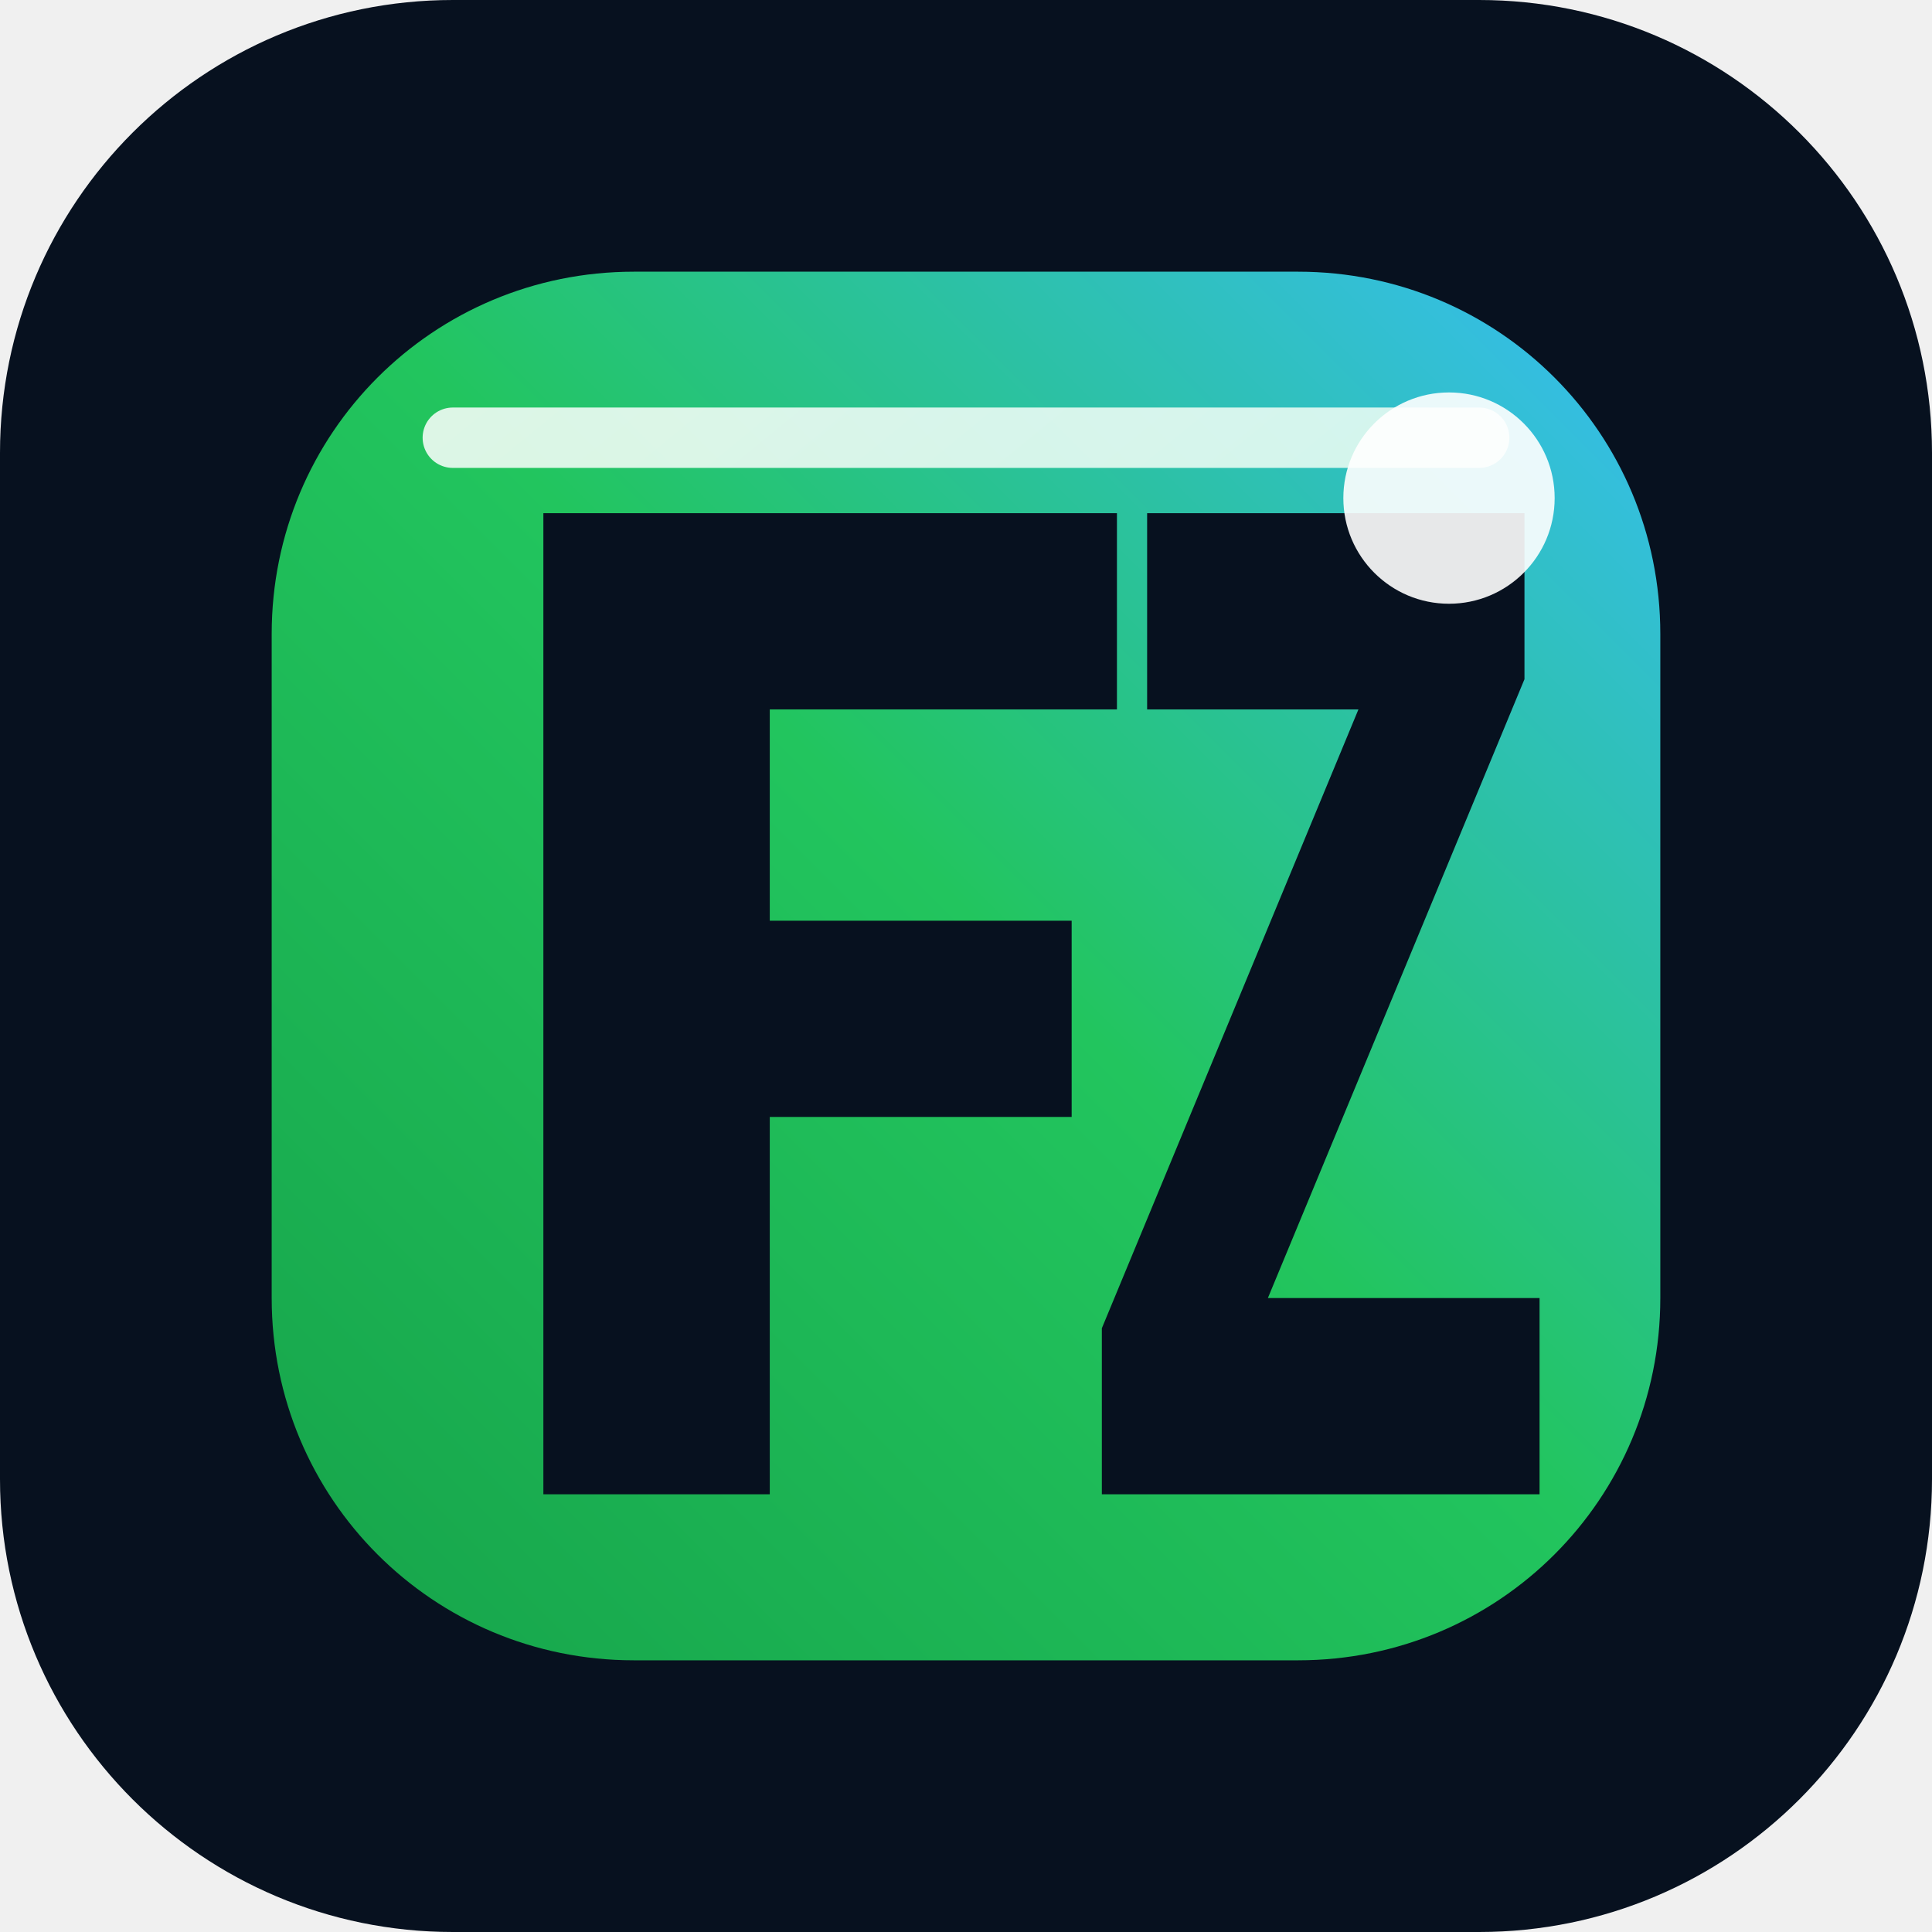
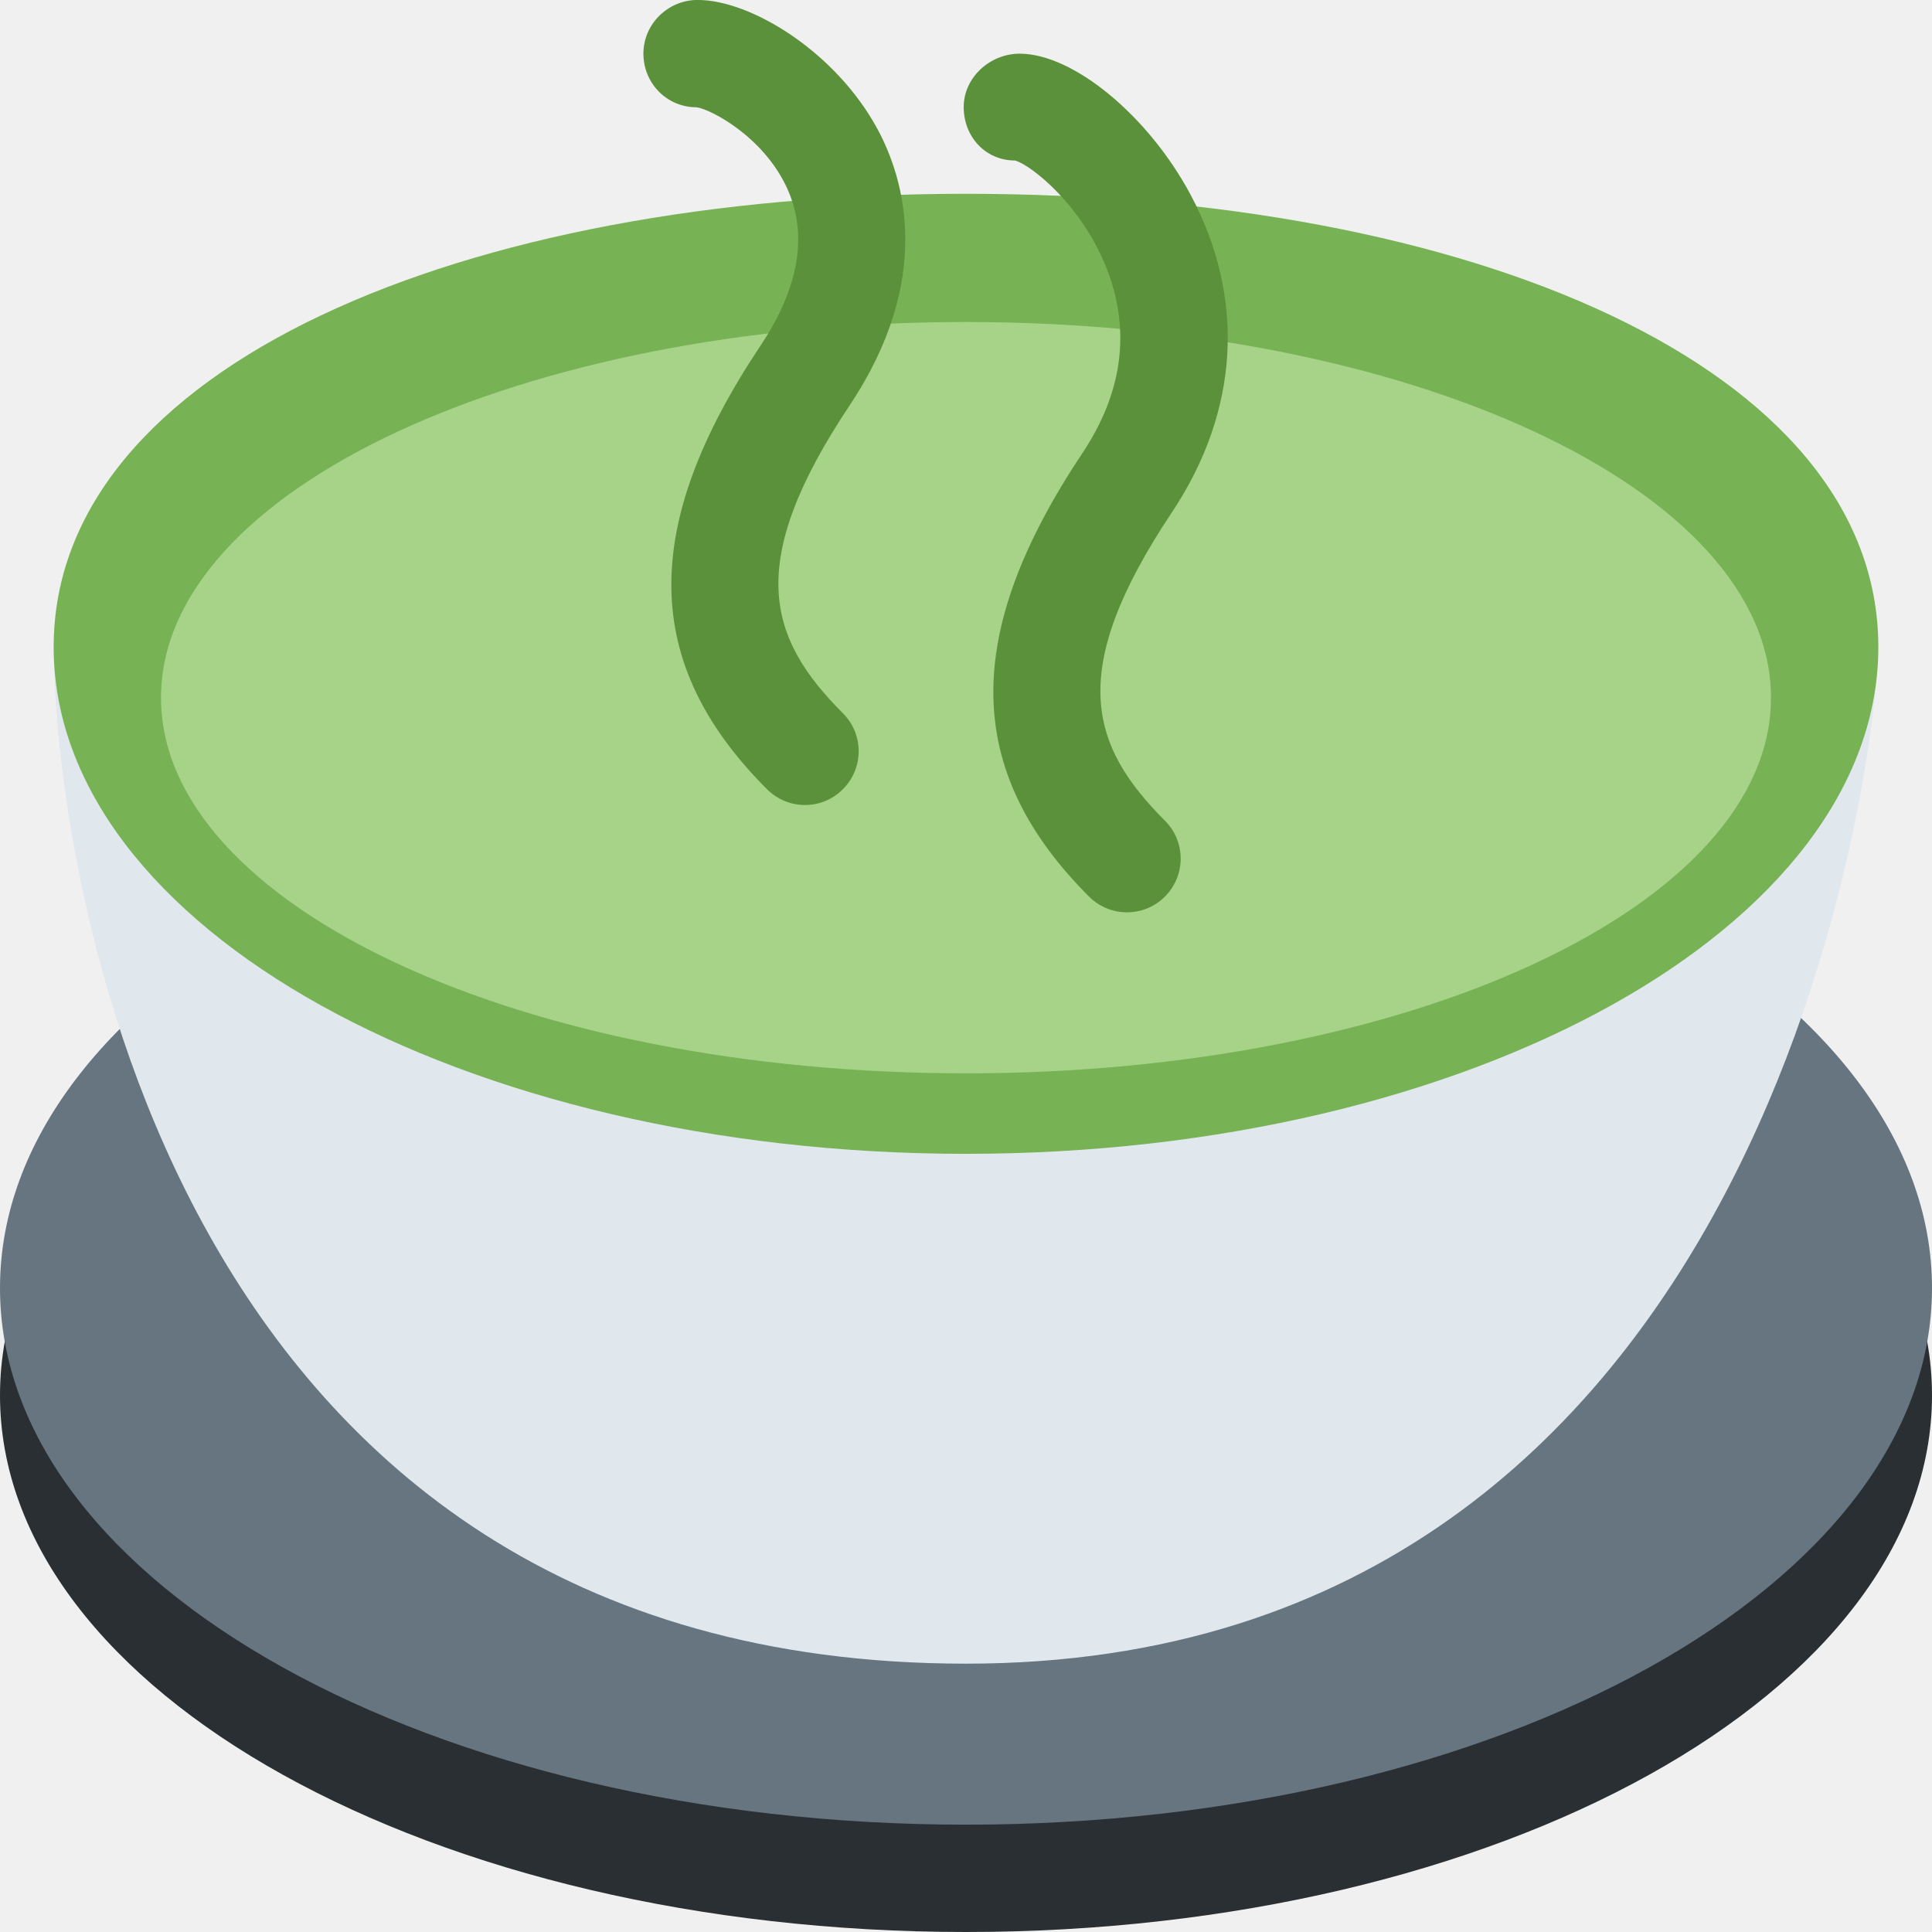
- <svg xmlns="http://www.w3.org/2000/svg" viewBox="0 0 128 128">
-   <defs>
-     <linearGradient id="bg" x1="18" y1="110" x2="110" y2="18" gradientUnits="userSpaceOnUse">
-       <stop stop-color="#16a34a" />
-       <stop offset="0.52" stop-color="#22c55e" />
-       <stop offset="1" stop-color="#38bdf8" />
-     </linearGradient>
-     <linearGradient id="shine" x1="29" y1="24" x2="96" y2="106" gradientUnits="userSpaceOnUse">
-       <stop stop-color="#ffffff" />
-       <stop offset="1" stop-color="#dcfce7" />
-     </linearGradient>
-   </defs>
-   <rect width="128" height="128" rx="30" fill="#07111f" />
-   <path d="M18 42c0-13.3 10.7-24 24-24h44c13.3 0 24 10.7 24 24v44c0 13.3-10.7 24-24 24H42c-13.3 0-24-10.7-24-24V42Z" fill="url(#bg)" />
-   <path d="M36 34h38v13H51v14h20v13H51v25H36V34Z" fill="#07111f" />
-   <path d="M76 34h25v11L84 86h18v13H73V88l17-41H76V34Z" fill="#07111f" />
-   <path d="M30 29h68" stroke="url(#shine)" stroke-width="4" stroke-linecap="round" opacity=".85" />
-   <circle cx="96" cy="33" r="7" fill="#ffffff" opacity=".9" />
+ <svg xmlns="http://www.w3.org/2000/svg" viewBox="0 0 36 36">
+   <ellipse fill="#292F33" cx="18" cy="26" rx="18" ry="10" />
+   <ellipse fill="#66757F" cx="18" cy="24" rx="18" ry="10" />
+   <path fill="#E1E8ED" d="M18 31C3.042 31 1 16 1 12h34c0 2-1.958 19-17 19z" />
+   <path fill="#77B255" d="M35 12.056c0 5.216-7.611 9.444-17 9.444S1 17.271 1 12.056C1 6.84 8.611 3.611 18 3.611s17 3.229 17 8.445z" />
+   <ellipse fill="#A6D388" cx="18" cy="13" rx="15" ry="7" />
+   <path d="M21 17c-.256 0-.512-.098-.707-.293-2.337-2.337-2.376-4.885-.125-8.262.739-1.109.9-2.246.478-3.377-.461-1.236-1.438-1.996-1.731-2.077-.553 0-.958-.443-.958-.996 0-.552.491-.995 1.043-.995.997 0 2.395 1.153 3.183 2.625 1.034 1.933.91 4.039-.351 5.929-1.961 2.942-1.531 4.332-.125 5.738.391.391.391 1.023 0 1.414-.195.196-.451.294-.707.294zm-6-2c-.256 0-.512-.098-.707-.293-2.337-2.337-2.376-4.885-.125-8.262.727-1.091.893-2.083.494-2.947-.444-.961-1.431-1.469-1.684-1.499-.552 0-.989-.447-.989-1 0-.552.458-1 1.011-1 .997 0 2.585.974 3.36 2.423.481.899 1.052 2.761-.528 5.131-1.961 2.942-1.531 4.332-.125 5.738.391.391.391 1.023 0 1.414-.195.197-.451.295-.707.295z" fill="#5C913B" />
</svg>
